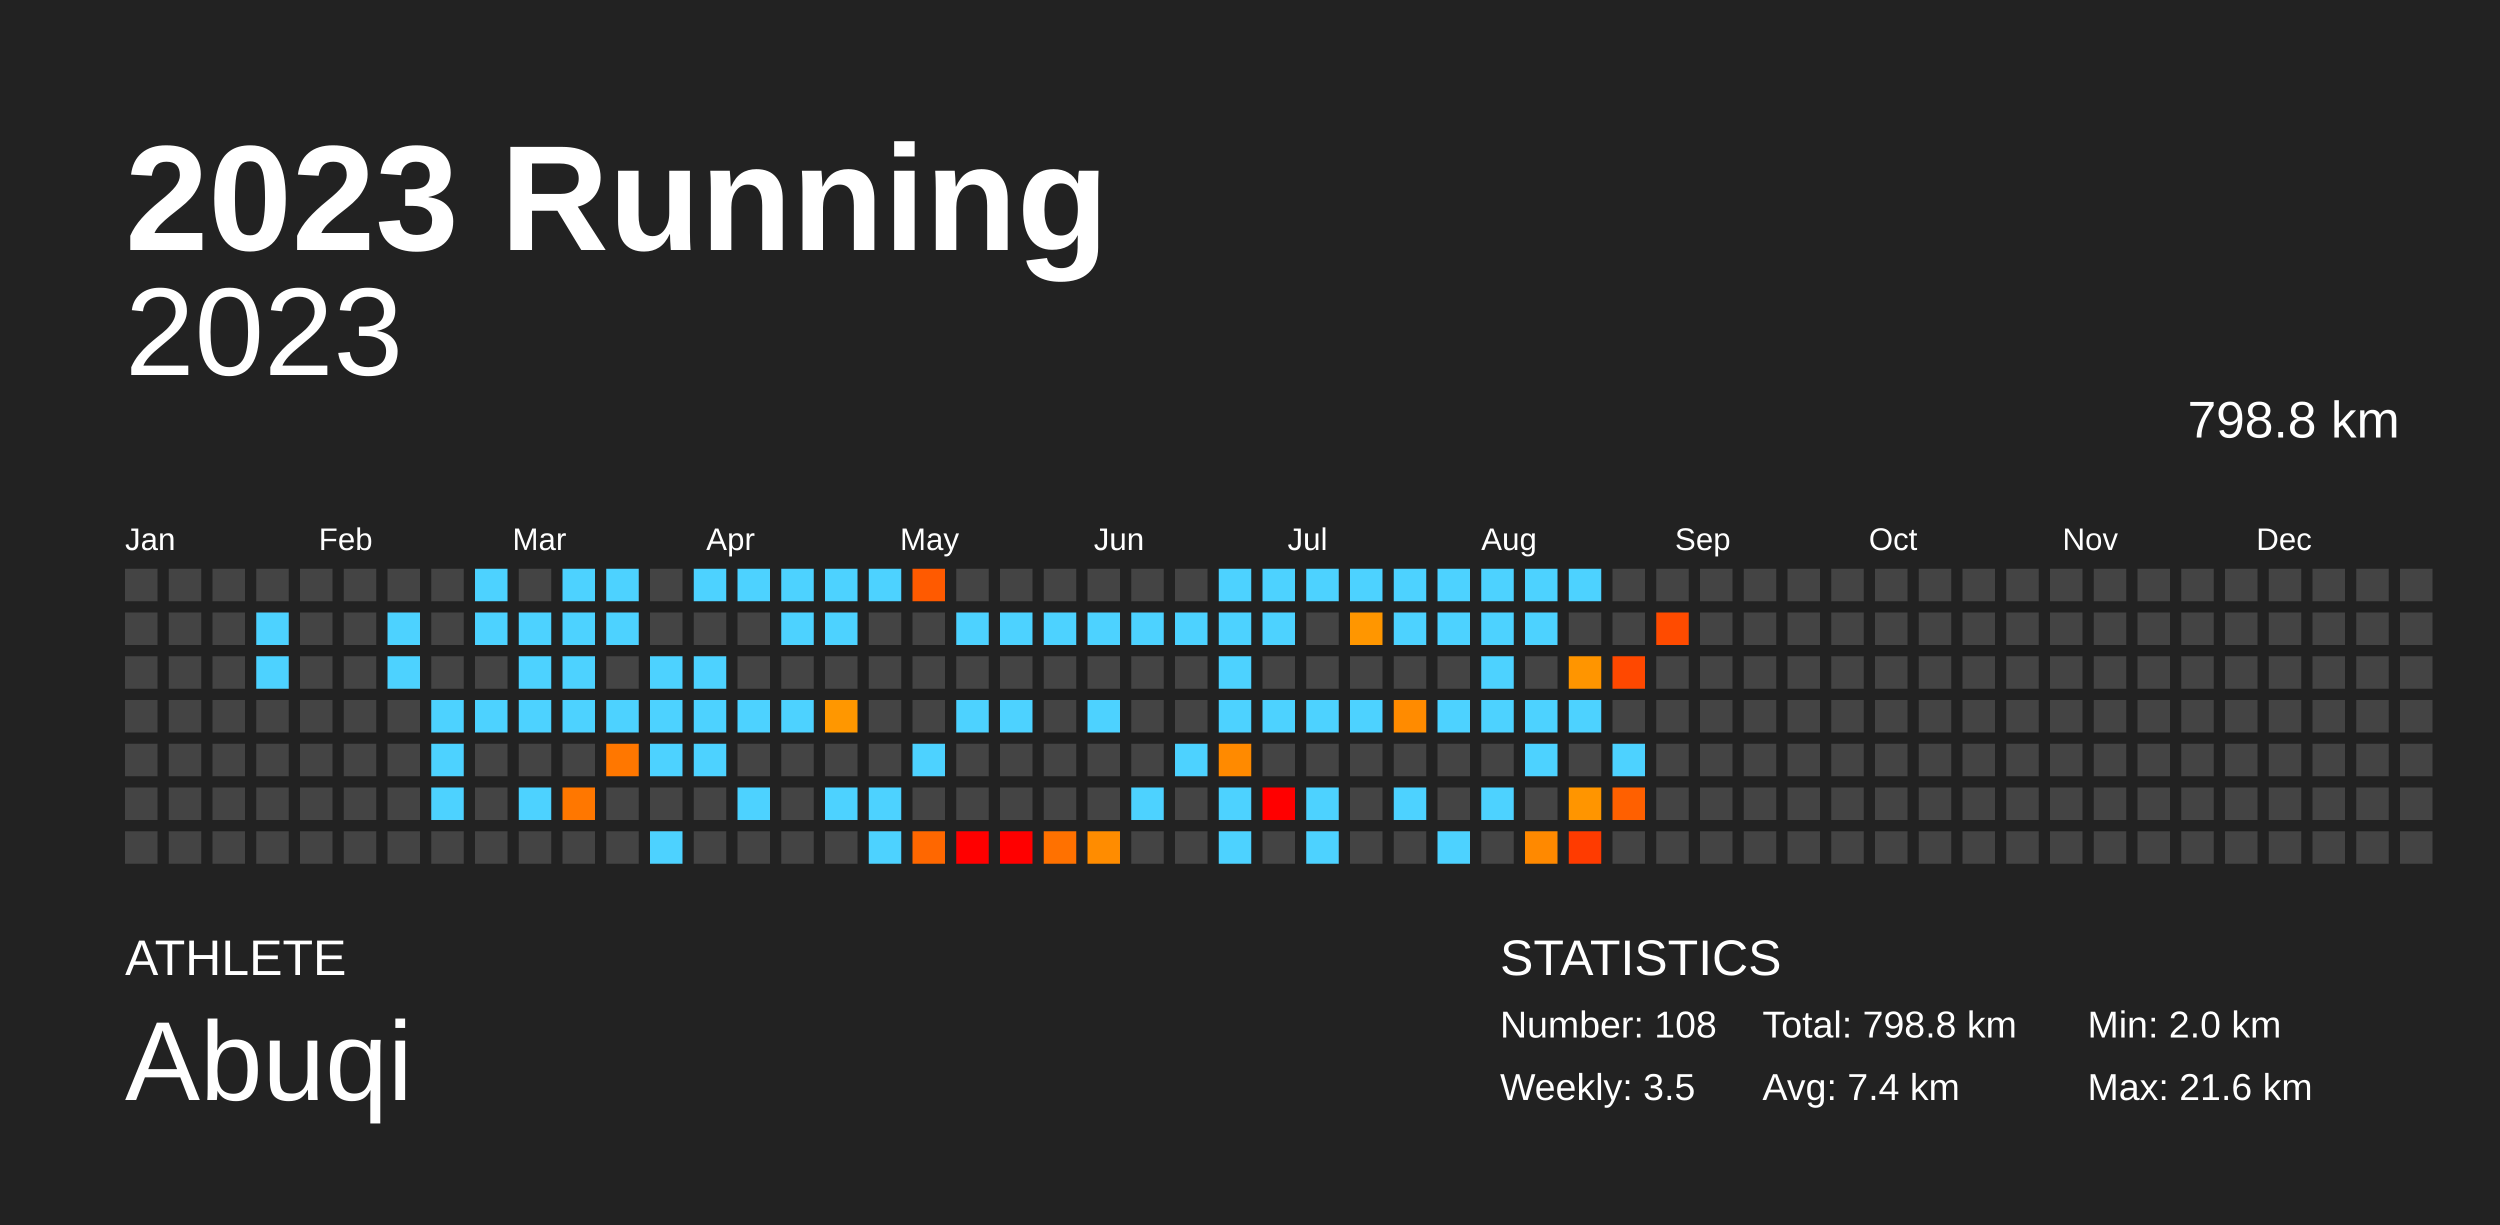
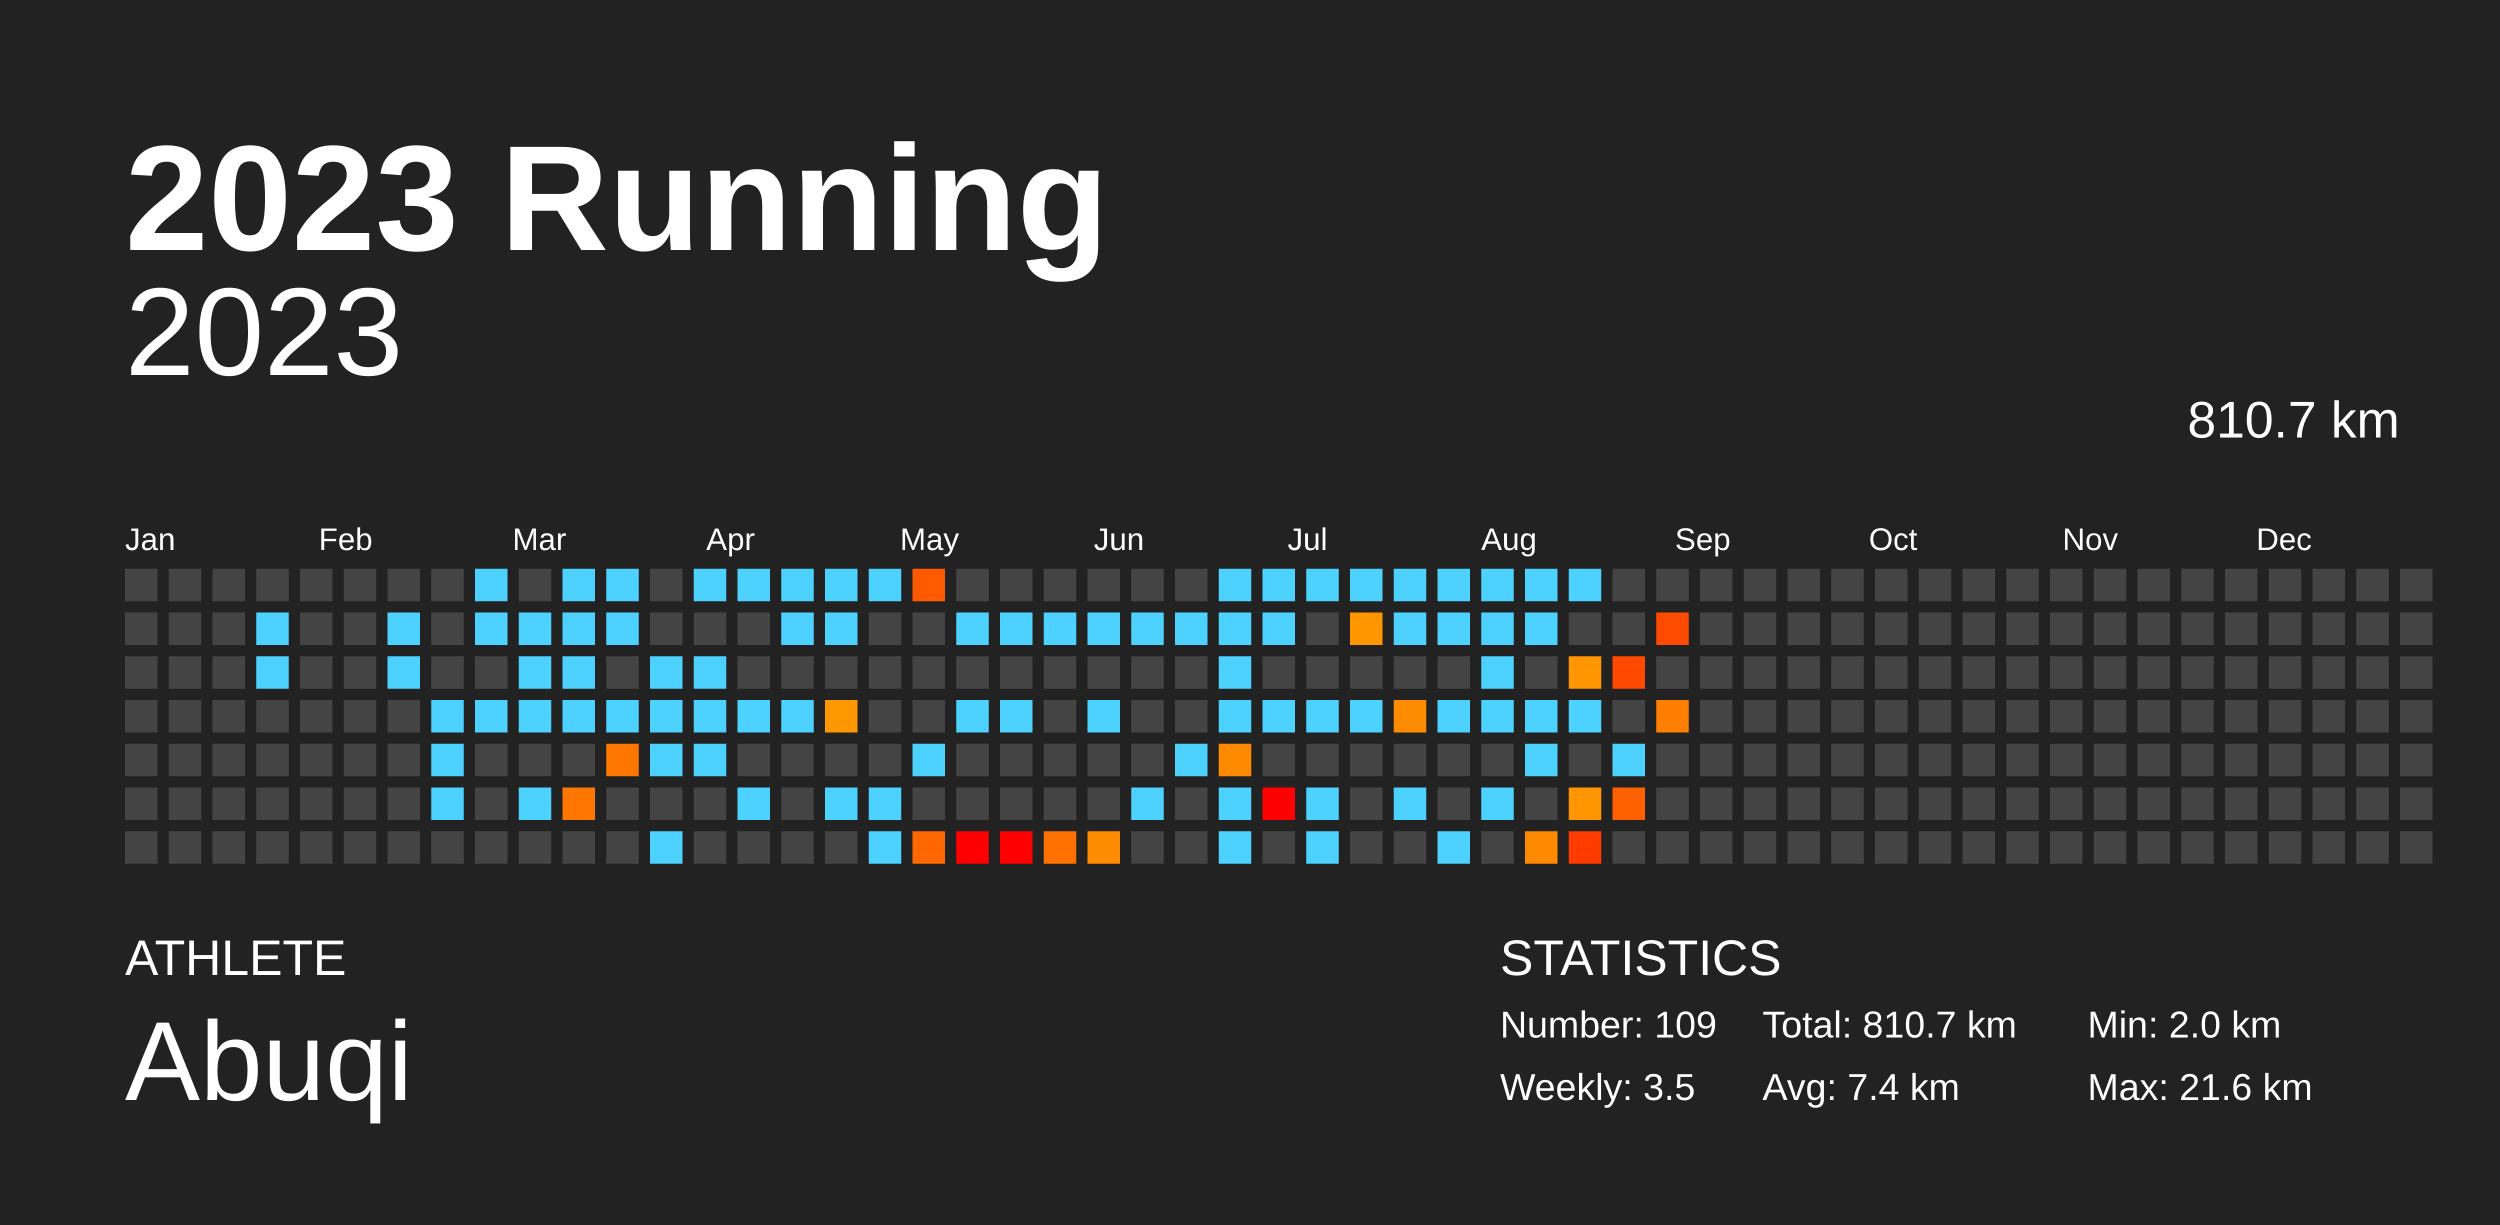
<svg xmlns="http://www.w3.org/2000/svg" baseProfile="full" height="98mm" version="1.1" viewBox="0,0,200,98" width="200mm">
  <defs />
  <rect fill="#222222" height="98" width="200" x="0" y="0" />
  <text fill="#FFFFFF" style="font-size:12px; font-family:Arial; font-weight:bold;" x="10" y="20">2023 Running</text>
  <text fill="#FFFFFF" style="font-size:4px; font-family:Arial" x="10" y="78">ATHLETE</text>
  <text fill="#FFFFFF" style="font-size:9px; font-family:Arial" x="10" y="88">Abuqi</text>
  <text fill="#FFFFFF" style="font-size:4px; font-family:Arial" x="120" y="78">STATISTICS</text>
-   <text fill="#FFFFFF" style="font-size:3px; font-family:Arial" x="120" y="83">Number: 108</text>
+   <text fill="#FFFFFF" style="font-size:3px; font-family:Arial" x="120" y="83">Number: 109</text>
  <text fill="#FFFFFF" style="font-size:3px; font-family:Arial" x="120" y="88">Weekly: 3.5</text>
-   <text fill="#FFFFFF" style="font-size:3px; font-family:Arial" x="141" y="83">Total: 798.8 km</text>
+   <text fill="#FFFFFF" style="font-size:3px; font-family:Arial" x="141" y="83">Total: 810.7 km</text>
  <text fill="#FFFFFF" style="font-size:3px; font-family:Arial" x="141" y="88">Avg: 7.4 km</text>
  <text fill="#FFFFFF" style="font-size:3px; font-family:Arial" x="167" y="83">Min: 2.0 km</text>
  <text fill="#FFFFFF" style="font-size:3px; font-family:Arial" x="167" y="88">Max: 21.6 km</text>
  <text alignment-baseline="hanging" fill="#FFFFFF" style="font-size:10.0px; font-family:Arial;" x="10" y="30">2023</text>
-   <text alignment-baseline="hanging" fill="#FFFFFF" style="font-size:4.125px; font-family:Arial;" x="175" y="35">798.8 km</text>
+   <text alignment-baseline="hanging" fill="#FFFFFF" style="font-size:4.125px; font-family:Arial;" x="175" y="35">810.7 km</text>
  <text fill="#FFFFFF" style="font-size:2.5px; font-family:Arial" x="10.0" y="44">Jan</text>
  <text fill="#FFFFFF" style="font-size:2.5px; font-family:Arial" x="25.5" y="44">Feb</text>
  <text fill="#FFFFFF" style="font-size:2.5px; font-family:Arial" x="41.0" y="44">Mar</text>
  <text fill="#FFFFFF" style="font-size:2.5px; font-family:Arial" x="56.5" y="44">Apr</text>
  <text fill="#FFFFFF" style="font-size:2.5px; font-family:Arial" x="72.0" y="44">May</text>
  <text fill="#FFFFFF" style="font-size:2.5px; font-family:Arial" x="87.5" y="44">Jun</text>
  <text fill="#FFFFFF" style="font-size:2.5px; font-family:Arial" x="103.0" y="44">Jul</text>
  <text fill="#FFFFFF" style="font-size:2.5px; font-family:Arial" x="118.5" y="44">Aug</text>
  <text fill="#FFFFFF" style="font-size:2.5px; font-family:Arial" x="134.0" y="44">Sep</text>
  <text fill="#FFFFFF" style="font-size:2.5px; font-family:Arial" x="149.5" y="44">Oct</text>
  <text fill="#FFFFFF" style="font-size:2.5px; font-family:Arial" x="165.0" y="44">Nov</text>
  <text fill="#FFFFFF" style="font-size:2.5px; font-family:Arial" x="180.5" y="44">Dec</text>
  <rect fill="#444444" height="2.6" width="2.6" x="10.0" y="45.5" />
  <rect fill="#444444" height="2.6" width="2.6" x="10.0" y="49.0" />
  <rect fill="#444444" height="2.6" width="2.6" x="10.0" y="52.5" />
  <rect fill="#444444" height="2.6" width="2.6" x="10.0" y="56.0" />
  <rect fill="#444444" height="2.6" width="2.6" x="10.0" y="59.5" />
  <rect fill="#444444" height="2.6" width="2.6" x="10.0" y="63.0" />
  <rect fill="#444444" height="2.6" width="2.6" x="10.0" y="66.5" />
  <rect fill="#444444" height="2.6" width="2.6" x="13.5" y="45.5" />
  <rect fill="#444444" height="2.6" width="2.6" x="13.5" y="49.0" />
  <rect fill="#444444" height="2.6" width="2.6" x="13.5" y="52.5" />
  <rect fill="#444444" height="2.6" width="2.6" x="13.5" y="56.0" />
  <rect fill="#444444" height="2.6" width="2.6" x="13.5" y="59.5" />
  <rect fill="#444444" height="2.6" width="2.6" x="13.5" y="63.0" />
  <rect fill="#444444" height="2.6" width="2.6" x="13.5" y="66.5" />
  <rect fill="#444444" height="2.6" width="2.6" x="17.0" y="45.5" />
  <rect fill="#444444" height="2.6" width="2.6" x="17.0" y="49.0" />
  <rect fill="#444444" height="2.6" width="2.6" x="17.0" y="52.5" />
  <rect fill="#444444" height="2.6" width="2.6" x="17.0" y="56.0" />
  <rect fill="#444444" height="2.6" width="2.6" x="17.0" y="59.5" />
  <rect fill="#444444" height="2.6" width="2.6" x="17.0" y="63.0" />
  <rect fill="#444444" height="2.6" width="2.6" x="17.0" y="66.5" />
  <rect fill="#444444" height="2.6" width="2.6" x="20.5" y="45.5" />
  <rect fill="#4dd2ff" height="2.6" width="2.6" x="20.5" y="49.0" />
  <rect fill="#4dd2ff" height="2.6" width="2.6" x="20.5" y="52.5" />
  <rect fill="#444444" height="2.6" width="2.6" x="20.5" y="56.0" />
  <rect fill="#444444" height="2.6" width="2.6" x="20.5" y="59.5" />
  <rect fill="#444444" height="2.6" width="2.6" x="20.5" y="63.0" />
  <rect fill="#444444" height="2.6" width="2.6" x="20.5" y="66.5" />
  <rect fill="#444444" height="2.6" width="2.6" x="24.0" y="45.5" />
  <rect fill="#444444" height="2.6" width="2.6" x="24.0" y="49.0" />
  <rect fill="#444444" height="2.6" width="2.6" x="24.0" y="52.5" />
  <rect fill="#444444" height="2.6" width="2.6" x="24.0" y="56.0" />
  <rect fill="#444444" height="2.6" width="2.6" x="24.0" y="59.5" />
  <rect fill="#444444" height="2.6" width="2.6" x="24.0" y="63.0" />
  <rect fill="#444444" height="2.6" width="2.6" x="24.0" y="66.5" />
  <rect fill="#444444" height="2.6" width="2.6" x="27.5" y="45.5" />
  <rect fill="#444444" height="2.6" width="2.6" x="27.5" y="49.0" />
  <rect fill="#444444" height="2.6" width="2.6" x="27.5" y="52.5" />
  <rect fill="#444444" height="2.6" width="2.6" x="27.5" y="56.0" />
  <rect fill="#444444" height="2.6" width="2.6" x="27.5" y="59.5" />
  <rect fill="#444444" height="2.6" width="2.6" x="27.5" y="63.0" />
  <rect fill="#444444" height="2.6" width="2.6" x="27.5" y="66.5" />
  <rect fill="#444444" height="2.6" width="2.6" x="31.0" y="45.5" />
  <rect fill="#4dd2ff" height="2.6" width="2.6" x="31.0" y="49.0" />
  <rect fill="#4dd2ff" height="2.6" width="2.6" x="31.0" y="52.5" />
  <rect fill="#444444" height="2.6" width="2.6" x="31.0" y="56.0" />
  <rect fill="#444444" height="2.6" width="2.6" x="31.0" y="59.5" />
  <rect fill="#444444" height="2.6" width="2.6" x="31.0" y="63.0" />
  <rect fill="#444444" height="2.6" width="2.6" x="31.0" y="66.5" />
  <rect fill="#444444" height="2.6" width="2.6" x="34.5" y="45.5" />
  <rect fill="#444444" height="2.6" width="2.6" x="34.5" y="49.0" />
  <rect fill="#444444" height="2.6" width="2.6" x="34.5" y="52.5" />
  <rect fill="#4dd2ff" height="2.6" width="2.6" x="34.5" y="56.0" />
  <rect fill="#4dd2ff" height="2.6" width="2.6" x="34.5" y="59.5" />
  <rect fill="#4dd2ff" height="2.6" width="2.6" x="34.5" y="63.0" />
  <rect fill="#444444" height="2.6" width="2.6" x="34.5" y="66.5" />
  <rect fill="#4dd2ff" height="2.6" width="2.6" x="38.0" y="45.5" />
  <rect fill="#4dd2ff" height="2.6" width="2.6" x="38.0" y="49.0" />
  <rect fill="#444444" height="2.6" width="2.6" x="38.0" y="52.5" />
  <rect fill="#4dd2ff" height="2.6" width="2.6" x="38.0" y="56.0" />
  <rect fill="#444444" height="2.6" width="2.6" x="38.0" y="59.5" />
  <rect fill="#444444" height="2.6" width="2.6" x="38.0" y="63.0" />
  <rect fill="#444444" height="2.6" width="2.6" x="38.0" y="66.5" />
  <rect fill="#444444" height="2.6" width="2.6" x="41.5" y="45.5" />
  <rect fill="#4dd2ff" height="2.6" width="2.6" x="41.5" y="49.0" />
  <rect fill="#4dd2ff" height="2.6" width="2.6" x="41.5" y="52.5" />
  <rect fill="#4dd2ff" height="2.6" width="2.6" x="41.5" y="56.0" />
  <rect fill="#444444" height="2.6" width="2.6" x="41.5" y="59.5" />
  <rect fill="#4dd2ff" height="2.6" width="2.6" x="41.5" y="63.0" />
  <rect fill="#444444" height="2.6" width="2.6" x="41.5" y="66.5" />
  <rect fill="#4dd2ff" height="2.6" width="2.6" x="45.0" y="45.5" />
  <rect fill="#4dd2ff" height="2.6" width="2.6" x="45.0" y="49.0" />
  <rect fill="#4dd2ff" height="2.6" width="2.6" x="45.0" y="52.5" />
  <rect fill="#4dd2ff" height="2.6" width="2.6" x="45.0" y="56.0" />
  <rect fill="#444444" height="2.6" width="2.6" x="45.0" y="59.5" />
  <rect fill="#ff7700" height="2.6" width="2.6" x="45.0" y="63.0" />
  <rect fill="#444444" height="2.6" width="2.6" x="45.0" y="66.5" />
  <rect fill="#4dd2ff" height="2.6" width="2.6" x="48.5" y="45.5" />
  <rect fill="#4dd2ff" height="2.6" width="2.6" x="48.5" y="49.0" />
  <rect fill="#444444" height="2.6" width="2.6" x="48.5" y="52.5" />
  <rect fill="#4dd2ff" height="2.6" width="2.6" x="48.5" y="56.0" />
  <rect fill="#ff7700" height="2.6" width="2.6" x="48.5" y="59.5" />
  <rect fill="#444444" height="2.6" width="2.6" x="48.5" y="63.0" />
  <rect fill="#444444" height="2.6" width="2.6" x="48.5" y="66.5" />
  <rect fill="#444444" height="2.6" width="2.6" x="52.0" y="45.5" />
  <rect fill="#444444" height="2.6" width="2.6" x="52.0" y="49.0" />
  <rect fill="#4dd2ff" height="2.6" width="2.6" x="52.0" y="52.5" />
  <rect fill="#4dd2ff" height="2.6" width="2.6" x="52.0" y="56.0" />
  <rect fill="#4dd2ff" height="2.6" width="2.6" x="52.0" y="59.5" />
  <rect fill="#444444" height="2.6" width="2.6" x="52.0" y="63.0" />
  <rect fill="#4dd2ff" height="2.6" width="2.6" x="52.0" y="66.5" />
  <rect fill="#4dd2ff" height="2.6" width="2.6" x="55.5" y="45.5" />
  <rect fill="#444444" height="2.6" width="2.6" x="55.5" y="49.0" />
  <rect fill="#4dd2ff" height="2.6" width="2.6" x="55.5" y="52.5" />
  <rect fill="#4dd2ff" height="2.6" width="2.6" x="55.5" y="56.0" />
  <rect fill="#4dd2ff" height="2.6" width="2.6" x="55.5" y="59.5" />
  <rect fill="#444444" height="2.6" width="2.6" x="55.5" y="63.0" />
  <rect fill="#444444" height="2.6" width="2.6" x="55.5" y="66.5" />
  <rect fill="#4dd2ff" height="2.6" width="2.6" x="59.0" y="45.5" />
  <rect fill="#444444" height="2.6" width="2.6" x="59.0" y="49.0" />
  <rect fill="#444444" height="2.6" width="2.6" x="59.0" y="52.5" />
  <rect fill="#4dd2ff" height="2.6" width="2.6" x="59.0" y="56.0" />
  <rect fill="#444444" height="2.6" width="2.6" x="59.0" y="59.5" />
  <rect fill="#4dd2ff" height="2.6" width="2.6" x="59.0" y="63.0" />
  <rect fill="#444444" height="2.6" width="2.6" x="59.0" y="66.5" />
  <rect fill="#4dd2ff" height="2.6" width="2.6" x="62.5" y="45.5" />
  <rect fill="#4dd2ff" height="2.6" width="2.6" x="62.5" y="49.0" />
  <rect fill="#444444" height="2.6" width="2.6" x="62.5" y="52.5" />
  <rect fill="#4dd2ff" height="2.6" width="2.6" x="62.5" y="56.0" />
  <rect fill="#444444" height="2.6" width="2.6" x="62.5" y="59.5" />
  <rect fill="#444444" height="2.6" width="2.6" x="62.5" y="63.0" />
  <rect fill="#444444" height="2.6" width="2.6" x="62.5" y="66.5" />
  <rect fill="#4dd2ff" height="2.6" width="2.6" x="66.0" y="45.5" />
  <rect fill="#4dd2ff" height="2.6" width="2.6" x="66.0" y="49.0" />
  <rect fill="#444444" height="2.6" width="2.6" x="66.0" y="52.5" />
  <rect fill="#ff9700" height="2.6" width="2.6" x="66.0" y="56.0" />
  <rect fill="#444444" height="2.6" width="2.6" x="66.0" y="59.5" />
  <rect fill="#4dd2ff" height="2.6" width="2.6" x="66.0" y="63.0" />
  <rect fill="#444444" height="2.6" width="2.6" x="66.0" y="66.5" />
  <rect fill="#4dd2ff" height="2.6" width="2.6" x="69.5" y="45.5" />
  <rect fill="#444444" height="2.6" width="2.6" x="69.5" y="49.0" />
  <rect fill="#444444" height="2.6" width="2.6" x="69.5" y="52.5" />
  <rect fill="#444444" height="2.6" width="2.6" x="69.5" y="56.0" />
  <rect fill="#444444" height="2.6" width="2.6" x="69.5" y="59.5" />
  <rect fill="#4dd2ff" height="2.6" width="2.6" x="69.5" y="63.0" />
  <rect fill="#4dd2ff" height="2.6" width="2.6" x="69.5" y="66.5" />
  <rect fill="#ff5a00" height="2.6" width="2.6" x="73.0" y="45.5" />
  <rect fill="#444444" height="2.6" width="2.6" x="73.0" y="49.0" />
  <rect fill="#444444" height="2.6" width="2.6" x="73.0" y="52.5" />
  <rect fill="#444444" height="2.6" width="2.6" x="73.0" y="56.0" />
  <rect fill="#4dd2ff" height="2.6" width="2.6" x="73.0" y="59.5" />
  <rect fill="#444444" height="2.6" width="2.6" x="73.0" y="63.0" />
  <rect fill="#ff6700" height="2.6" width="2.6" x="73.0" y="66.5" />
  <rect fill="#444444" height="2.6" width="2.6" x="76.5" y="45.5" />
  <rect fill="#4dd2ff" height="2.6" width="2.6" x="76.5" y="49.0" />
  <rect fill="#444444" height="2.6" width="2.6" x="76.5" y="52.5" />
  <rect fill="#4dd2ff" height="2.6" width="2.6" x="76.5" y="56.0" />
  <rect fill="#444444" height="2.6" width="2.6" x="76.5" y="59.5" />
  <rect fill="#444444" height="2.6" width="2.6" x="76.5" y="63.0" />
  <rect fill="red" height="2.6" width="2.6" x="76.5" y="66.5" />
  <rect fill="#444444" height="2.6" width="2.6" x="80.0" y="45.5" />
  <rect fill="#4dd2ff" height="2.6" width="2.6" x="80.0" y="49.0" />
  <rect fill="#444444" height="2.6" width="2.6" x="80.0" y="52.5" />
  <rect fill="#4dd2ff" height="2.6" width="2.6" x="80.0" y="56.0" />
  <rect fill="#444444" height="2.6" width="2.6" x="80.0" y="59.5" />
  <rect fill="#444444" height="2.6" width="2.6" x="80.0" y="63.0" />
  <rect fill="red" height="2.6" width="2.6" x="80.0" y="66.5" />
  <rect fill="#444444" height="2.6" width="2.6" x="83.5" y="45.5" />
  <rect fill="#4dd2ff" height="2.6" width="2.6" x="83.5" y="49.0" />
  <rect fill="#444444" height="2.6" width="2.6" x="83.5" y="52.5" />
  <rect fill="#444444" height="2.6" width="2.6" x="83.5" y="56.0" />
  <rect fill="#444444" height="2.6" width="2.6" x="83.5" y="59.5" />
  <rect fill="#444444" height="2.6" width="2.6" x="83.5" y="63.0" />
  <rect fill="#ff7100" height="2.6" width="2.6" x="83.5" y="66.5" />
  <rect fill="#444444" height="2.6" width="2.6" x="87.0" y="45.5" />
  <rect fill="#4dd2ff" height="2.6" width="2.6" x="87.0" y="49.0" />
  <rect fill="#444444" height="2.6" width="2.6" x="87.0" y="52.5" />
  <rect fill="#4dd2ff" height="2.6" width="2.6" x="87.0" y="56.0" />
  <rect fill="#444444" height="2.6" width="2.6" x="87.0" y="59.5" />
  <rect fill="#444444" height="2.6" width="2.6" x="87.0" y="63.0" />
  <rect fill="#ff8c00" height="2.6" width="2.6" x="87.0" y="66.5" />
  <rect fill="#444444" height="2.6" width="2.6" x="90.5" y="45.5" />
  <rect fill="#4dd2ff" height="2.6" width="2.6" x="90.5" y="49.0" />
  <rect fill="#444444" height="2.6" width="2.6" x="90.5" y="52.5" />
  <rect fill="#444444" height="2.6" width="2.6" x="90.5" y="56.0" />
  <rect fill="#444444" height="2.6" width="2.6" x="90.5" y="59.5" />
  <rect fill="#4dd2ff" height="2.6" width="2.6" x="90.5" y="63.0" />
  <rect fill="#444444" height="2.6" width="2.6" x="90.5" y="66.5" />
  <rect fill="#444444" height="2.6" width="2.6" x="94.0" y="45.5" />
  <rect fill="#4dd2ff" height="2.6" width="2.6" x="94.0" y="49.0" />
  <rect fill="#444444" height="2.6" width="2.6" x="94.0" y="52.5" />
  <rect fill="#444444" height="2.6" width="2.6" x="94.0" y="56.0" />
  <rect fill="#4dd2ff" height="2.6" width="2.6" x="94.0" y="59.5" />
  <rect fill="#444444" height="2.6" width="2.6" x="94.0" y="63.0" />
  <rect fill="#444444" height="2.6" width="2.6" x="94.0" y="66.5" />
  <rect fill="#4dd2ff" height="2.6" width="2.6" x="97.5" y="45.5" />
  <rect fill="#4dd2ff" height="2.6" width="2.6" x="97.5" y="49.0" />
  <rect fill="#4dd2ff" height="2.6" width="2.6" x="97.5" y="52.5" />
  <rect fill="#4dd2ff" height="2.6" width="2.6" x="97.5" y="56.0" />
  <rect fill="#ff8a00" height="2.6" width="2.6" x="97.5" y="59.5" />
  <rect fill="#4dd2ff" height="2.6" width="2.6" x="97.5" y="63.0" />
  <rect fill="#4dd2ff" height="2.6" width="2.6" x="97.5" y="66.5" />
  <rect fill="#4dd2ff" height="2.6" width="2.6" x="101.0" y="45.5" />
  <rect fill="#4dd2ff" height="2.6" width="2.6" x="101.0" y="49.0" />
  <rect fill="#444444" height="2.6" width="2.6" x="101.0" y="52.5" />
  <rect fill="#4dd2ff" height="2.6" width="2.6" x="101.0" y="56.0" />
  <rect fill="#444444" height="2.6" width="2.6" x="101.0" y="59.5" />
  <rect fill="red" height="2.6" width="2.6" x="101.0" y="63.0" />
  <rect fill="#444444" height="2.6" width="2.6" x="101.0" y="66.5" />
  <rect fill="#4dd2ff" height="2.6" width="2.6" x="104.5" y="45.5" />
  <rect fill="#444444" height="2.6" width="2.6" x="104.5" y="49.0" />
  <rect fill="#444444" height="2.6" width="2.6" x="104.5" y="52.5" />
  <rect fill="#4dd2ff" height="2.6" width="2.6" x="104.5" y="56.0" />
  <rect fill="#444444" height="2.6" width="2.6" x="104.5" y="59.5" />
  <rect fill="#4dd2ff" height="2.6" width="2.6" x="104.5" y="63.0" />
  <rect fill="#4dd2ff" height="2.6" width="2.6" x="104.5" y="66.5" />
  <rect fill="#4dd2ff" height="2.6" width="2.6" x="108.0" y="45.5" />
  <rect fill="#ff9600" height="2.6" width="2.6" x="108.0" y="49.0" />
  <rect fill="#444444" height="2.6" width="2.6" x="108.0" y="52.5" />
  <rect fill="#4dd2ff" height="2.6" width="2.6" x="108.0" y="56.0" />
  <rect fill="#444444" height="2.6" width="2.6" x="108.0" y="59.5" />
  <rect fill="#444444" height="2.6" width="2.6" x="108.0" y="63.0" />
  <rect fill="#444444" height="2.6" width="2.6" x="108.0" y="66.5" />
  <rect fill="#4dd2ff" height="2.6" width="2.6" x="111.5" y="45.5" />
  <rect fill="#4dd2ff" height="2.6" width="2.6" x="111.5" y="49.0" />
  <rect fill="#444444" height="2.6" width="2.6" x="111.5" y="52.5" />
  <rect fill="#ff8b00" height="2.6" width="2.6" x="111.5" y="56.0" />
  <rect fill="#444444" height="2.6" width="2.6" x="111.5" y="59.5" />
  <rect fill="#4dd2ff" height="2.6" width="2.6" x="111.5" y="63.0" />
  <rect fill="#444444" height="2.6" width="2.6" x="111.5" y="66.5" />
  <rect fill="#4dd2ff" height="2.6" width="2.6" x="115.0" y="45.5" />
  <rect fill="#4dd2ff" height="2.6" width="2.6" x="115.0" y="49.0" />
  <rect fill="#444444" height="2.6" width="2.6" x="115.0" y="52.5" />
  <rect fill="#4dd2ff" height="2.6" width="2.6" x="115.0" y="56.0" />
  <rect fill="#444444" height="2.6" width="2.6" x="115.0" y="59.5" />
  <rect fill="#444444" height="2.6" width="2.6" x="115.0" y="63.0" />
  <rect fill="#4dd2ff" height="2.6" width="2.6" x="115.0" y="66.5" />
  <rect fill="#4dd2ff" height="2.6" width="2.6" x="118.5" y="45.5" />
  <rect fill="#4dd2ff" height="2.6" width="2.6" x="118.5" y="49.0" />
  <rect fill="#4dd2ff" height="2.6" width="2.6" x="118.5" y="52.5" />
  <rect fill="#4dd2ff" height="2.6" width="2.6" x="118.5" y="56.0" />
  <rect fill="#444444" height="2.6" width="2.6" x="118.5" y="59.5" />
  <rect fill="#4dd2ff" height="2.6" width="2.6" x="118.5" y="63.0" />
  <rect fill="#444444" height="2.6" width="2.6" x="118.5" y="66.5" />
  <rect fill="#4dd2ff" height="2.6" width="2.6" x="122.0" y="45.5" />
  <rect fill="#4dd2ff" height="2.6" width="2.6" x="122.0" y="49.0" />
  <rect fill="#444444" height="2.6" width="2.6" x="122.0" y="52.5" />
  <rect fill="#4dd2ff" height="2.6" width="2.6" x="122.0" y="56.0" />
  <rect fill="#4dd2ff" height="2.6" width="2.6" x="122.0" y="59.5" />
  <rect fill="#444444" height="2.6" width="2.6" x="122.0" y="63.0" />
  <rect fill="#ff8900" height="2.6" width="2.6" x="122.0" y="66.5" />
  <rect fill="#4dd2ff" height="2.6" width="2.6" x="125.5" y="45.5" />
  <rect fill="#444444" height="2.6" width="2.6" x="125.5" y="49.0" />
  <rect fill="#ff9500" height="2.6" width="2.6" x="125.5" y="52.5" />
  <rect fill="#4dd2ff" height="2.6" width="2.6" x="125.5" y="56.0" />
  <rect fill="#444444" height="2.6" width="2.6" x="125.5" y="59.5" />
  <rect fill="#ff9500" height="2.6" width="2.6" x="125.5" y="63.0" />
  <rect fill="#ff3b00" height="2.6" width="2.6" x="125.5" y="66.5" />
  <rect fill="#444444" height="2.6" width="2.6" x="129.0" y="45.5" />
  <rect fill="#444444" height="2.6" width="2.6" x="129.0" y="49.0" />
  <rect fill="#ff4800" height="2.6" width="2.6" x="129.0" y="52.5" />
  <rect fill="#444444" height="2.6" width="2.6" x="129.0" y="56.0" />
  <rect fill="#4dd2ff" height="2.6" width="2.6" x="129.0" y="59.5" />
  <rect fill="#ff6000" height="2.6" width="2.6" x="129.0" y="63.0" />
  <rect fill="#444444" height="2.6" width="2.6" x="129.0" y="66.5" />
  <rect fill="#444444" height="2.6" width="2.6" x="132.5" y="45.5" />
  <rect fill="#ff4b00" height="2.6" width="2.6" x="132.5" y="49.0" />
  <rect fill="#444444" height="2.6" width="2.6" x="132.5" y="52.5" />
-   <rect fill="#444444" height="2.6" width="2.6" x="132.5" y="56.0" />
+   <rect fill="#ff7f00" height="2.6" width="2.6" x="132.5" y="56.0" />
  <rect fill="#444444" height="2.6" width="2.6" x="132.5" y="59.5" />
  <rect fill="#444444" height="2.6" width="2.6" x="132.5" y="63.0" />
  <rect fill="#444444" height="2.6" width="2.6" x="132.5" y="66.5" />
  <rect fill="#444444" height="2.6" width="2.6" x="136.0" y="45.5" />
  <rect fill="#444444" height="2.6" width="2.6" x="136.0" y="49.0" />
  <rect fill="#444444" height="2.6" width="2.6" x="136.0" y="52.5" />
  <rect fill="#444444" height="2.6" width="2.6" x="136.0" y="56.0" />
  <rect fill="#444444" height="2.6" width="2.6" x="136.0" y="59.5" />
  <rect fill="#444444" height="2.6" width="2.6" x="136.0" y="63.0" />
  <rect fill="#444444" height="2.6" width="2.6" x="136.0" y="66.5" />
  <rect fill="#444444" height="2.6" width="2.6" x="139.5" y="45.5" />
  <rect fill="#444444" height="2.6" width="2.6" x="139.5" y="49.0" />
  <rect fill="#444444" height="2.6" width="2.6" x="139.5" y="52.5" />
  <rect fill="#444444" height="2.6" width="2.6" x="139.5" y="56.0" />
  <rect fill="#444444" height="2.6" width="2.6" x="139.5" y="59.5" />
  <rect fill="#444444" height="2.6" width="2.6" x="139.5" y="63.0" />
  <rect fill="#444444" height="2.6" width="2.6" x="139.5" y="66.5" />
  <rect fill="#444444" height="2.6" width="2.6" x="143.0" y="45.5" />
  <rect fill="#444444" height="2.6" width="2.6" x="143.0" y="49.0" />
  <rect fill="#444444" height="2.6" width="2.6" x="143.0" y="52.5" />
  <rect fill="#444444" height="2.6" width="2.6" x="143.0" y="56.0" />
  <rect fill="#444444" height="2.6" width="2.6" x="143.0" y="59.5" />
  <rect fill="#444444" height="2.6" width="2.6" x="143.0" y="63.0" />
  <rect fill="#444444" height="2.6" width="2.6" x="143.0" y="66.5" />
  <rect fill="#444444" height="2.6" width="2.6" x="146.5" y="45.5" />
  <rect fill="#444444" height="2.6" width="2.6" x="146.5" y="49.0" />
  <rect fill="#444444" height="2.6" width="2.6" x="146.5" y="52.5" />
  <rect fill="#444444" height="2.6" width="2.6" x="146.5" y="56.0" />
  <rect fill="#444444" height="2.6" width="2.6" x="146.5" y="59.5" />
  <rect fill="#444444" height="2.6" width="2.6" x="146.5" y="63.0" />
  <rect fill="#444444" height="2.6" width="2.6" x="146.5" y="66.5" />
  <rect fill="#444444" height="2.6" width="2.6" x="150.0" y="45.5" />
  <rect fill="#444444" height="2.6" width="2.6" x="150.0" y="49.0" />
  <rect fill="#444444" height="2.6" width="2.6" x="150.0" y="52.5" />
  <rect fill="#444444" height="2.6" width="2.6" x="150.0" y="56.0" />
  <rect fill="#444444" height="2.6" width="2.6" x="150.0" y="59.5" />
  <rect fill="#444444" height="2.6" width="2.6" x="150.0" y="63.0" />
  <rect fill="#444444" height="2.6" width="2.6" x="150.0" y="66.5" />
  <rect fill="#444444" height="2.6" width="2.6" x="153.5" y="45.5" />
  <rect fill="#444444" height="2.6" width="2.6" x="153.5" y="49.0" />
  <rect fill="#444444" height="2.6" width="2.6" x="153.5" y="52.5" />
  <rect fill="#444444" height="2.6" width="2.6" x="153.5" y="56.0" />
  <rect fill="#444444" height="2.6" width="2.6" x="153.5" y="59.5" />
  <rect fill="#444444" height="2.6" width="2.6" x="153.5" y="63.0" />
  <rect fill="#444444" height="2.6" width="2.6" x="153.5" y="66.5" />
  <rect fill="#444444" height="2.6" width="2.6" x="157.0" y="45.5" />
  <rect fill="#444444" height="2.6" width="2.6" x="157.0" y="49.0" />
  <rect fill="#444444" height="2.6" width="2.6" x="157.0" y="52.5" />
  <rect fill="#444444" height="2.6" width="2.6" x="157.0" y="56.0" />
  <rect fill="#444444" height="2.6" width="2.6" x="157.0" y="59.5" />
  <rect fill="#444444" height="2.6" width="2.6" x="157.0" y="63.0" />
  <rect fill="#444444" height="2.6" width="2.6" x="157.0" y="66.5" />
  <rect fill="#444444" height="2.6" width="2.6" x="160.5" y="45.5" />
  <rect fill="#444444" height="2.6" width="2.6" x="160.5" y="49.0" />
  <rect fill="#444444" height="2.6" width="2.6" x="160.5" y="52.5" />
  <rect fill="#444444" height="2.6" width="2.6" x="160.5" y="56.0" />
  <rect fill="#444444" height="2.6" width="2.6" x="160.5" y="59.5" />
  <rect fill="#444444" height="2.6" width="2.6" x="160.5" y="63.0" />
  <rect fill="#444444" height="2.6" width="2.6" x="160.5" y="66.5" />
  <rect fill="#444444" height="2.6" width="2.6" x="164.0" y="45.5" />
  <rect fill="#444444" height="2.6" width="2.6" x="164.0" y="49.0" />
  <rect fill="#444444" height="2.6" width="2.6" x="164.0" y="52.5" />
  <rect fill="#444444" height="2.6" width="2.6" x="164.0" y="56.0" />
  <rect fill="#444444" height="2.6" width="2.6" x="164.0" y="59.5" />
  <rect fill="#444444" height="2.6" width="2.6" x="164.0" y="63.0" />
  <rect fill="#444444" height="2.6" width="2.6" x="164.0" y="66.5" />
  <rect fill="#444444" height="2.6" width="2.6" x="167.5" y="45.5" />
  <rect fill="#444444" height="2.6" width="2.6" x="167.5" y="49.0" />
  <rect fill="#444444" height="2.6" width="2.6" x="167.5" y="52.5" />
  <rect fill="#444444" height="2.6" width="2.6" x="167.5" y="56.0" />
  <rect fill="#444444" height="2.6" width="2.6" x="167.5" y="59.5" />
  <rect fill="#444444" height="2.6" width="2.6" x="167.5" y="63.0" />
  <rect fill="#444444" height="2.6" width="2.6" x="167.5" y="66.5" />
  <rect fill="#444444" height="2.6" width="2.6" x="171.0" y="45.5" />
  <rect fill="#444444" height="2.6" width="2.6" x="171.0" y="49.0" />
  <rect fill="#444444" height="2.6" width="2.6" x="171.0" y="52.5" />
  <rect fill="#444444" height="2.6" width="2.6" x="171.0" y="56.0" />
  <rect fill="#444444" height="2.6" width="2.6" x="171.0" y="59.5" />
  <rect fill="#444444" height="2.6" width="2.6" x="171.0" y="63.0" />
  <rect fill="#444444" height="2.6" width="2.6" x="171.0" y="66.5" />
  <rect fill="#444444" height="2.6" width="2.6" x="174.5" y="45.5" />
  <rect fill="#444444" height="2.6" width="2.6" x="174.5" y="49.0" />
  <rect fill="#444444" height="2.6" width="2.6" x="174.5" y="52.5" />
  <rect fill="#444444" height="2.6" width="2.6" x="174.5" y="56.0" />
  <rect fill="#444444" height="2.6" width="2.6" x="174.5" y="59.5" />
  <rect fill="#444444" height="2.6" width="2.6" x="174.5" y="63.0" />
  <rect fill="#444444" height="2.6" width="2.6" x="174.5" y="66.5" />
  <rect fill="#444444" height="2.6" width="2.6" x="178.0" y="45.5" />
  <rect fill="#444444" height="2.6" width="2.6" x="178.0" y="49.0" />
  <rect fill="#444444" height="2.6" width="2.6" x="178.0" y="52.5" />
  <rect fill="#444444" height="2.6" width="2.6" x="178.0" y="56.0" />
  <rect fill="#444444" height="2.6" width="2.6" x="178.0" y="59.5" />
  <rect fill="#444444" height="2.6" width="2.6" x="178.0" y="63.0" />
  <rect fill="#444444" height="2.6" width="2.6" x="178.0" y="66.5" />
  <rect fill="#444444" height="2.6" width="2.6" x="181.5" y="45.5" />
  <rect fill="#444444" height="2.6" width="2.6" x="181.5" y="49.0" />
  <rect fill="#444444" height="2.6" width="2.6" x="181.5" y="52.5" />
  <rect fill="#444444" height="2.6" width="2.6" x="181.5" y="56.0" />
  <rect fill="#444444" height="2.6" width="2.6" x="181.5" y="59.5" />
  <rect fill="#444444" height="2.6" width="2.6" x="181.5" y="63.0" />
  <rect fill="#444444" height="2.6" width="2.6" x="181.5" y="66.5" />
  <rect fill="#444444" height="2.6" width="2.6" x="185.0" y="45.5" />
  <rect fill="#444444" height="2.6" width="2.6" x="185.0" y="49.0" />
  <rect fill="#444444" height="2.6" width="2.6" x="185.0" y="52.5" />
  <rect fill="#444444" height="2.6" width="2.6" x="185.0" y="56.0" />
  <rect fill="#444444" height="2.6" width="2.6" x="185.0" y="59.5" />
  <rect fill="#444444" height="2.6" width="2.6" x="185.0" y="63.0" />
  <rect fill="#444444" height="2.6" width="2.6" x="185.0" y="66.5" />
  <rect fill="#444444" height="2.6" width="2.6" x="188.5" y="45.5" />
  <rect fill="#444444" height="2.6" width="2.6" x="188.5" y="49.0" />
  <rect fill="#444444" height="2.6" width="2.6" x="188.5" y="52.5" />
  <rect fill="#444444" height="2.6" width="2.6" x="188.5" y="56.0" />
  <rect fill="#444444" height="2.6" width="2.6" x="188.5" y="59.5" />
  <rect fill="#444444" height="2.6" width="2.6" x="188.5" y="63.0" />
  <rect fill="#444444" height="2.6" width="2.6" x="188.5" y="66.5" />
  <rect fill="#444444" height="2.6" width="2.6" x="192.0" y="45.5" />
  <rect fill="#444444" height="2.6" width="2.6" x="192.0" y="49.0" />
  <rect fill="#444444" height="2.6" width="2.6" x="192.0" y="52.5" />
  <rect fill="#444444" height="2.6" width="2.6" x="192.0" y="56.0" />
  <rect fill="#444444" height="2.6" width="2.6" x="192.0" y="59.5" />
  <rect fill="#444444" height="2.6" width="2.6" x="192.0" y="63.0" />
  <rect fill="#444444" height="2.6" width="2.6" x="192.0" y="66.5" />
</svg>
